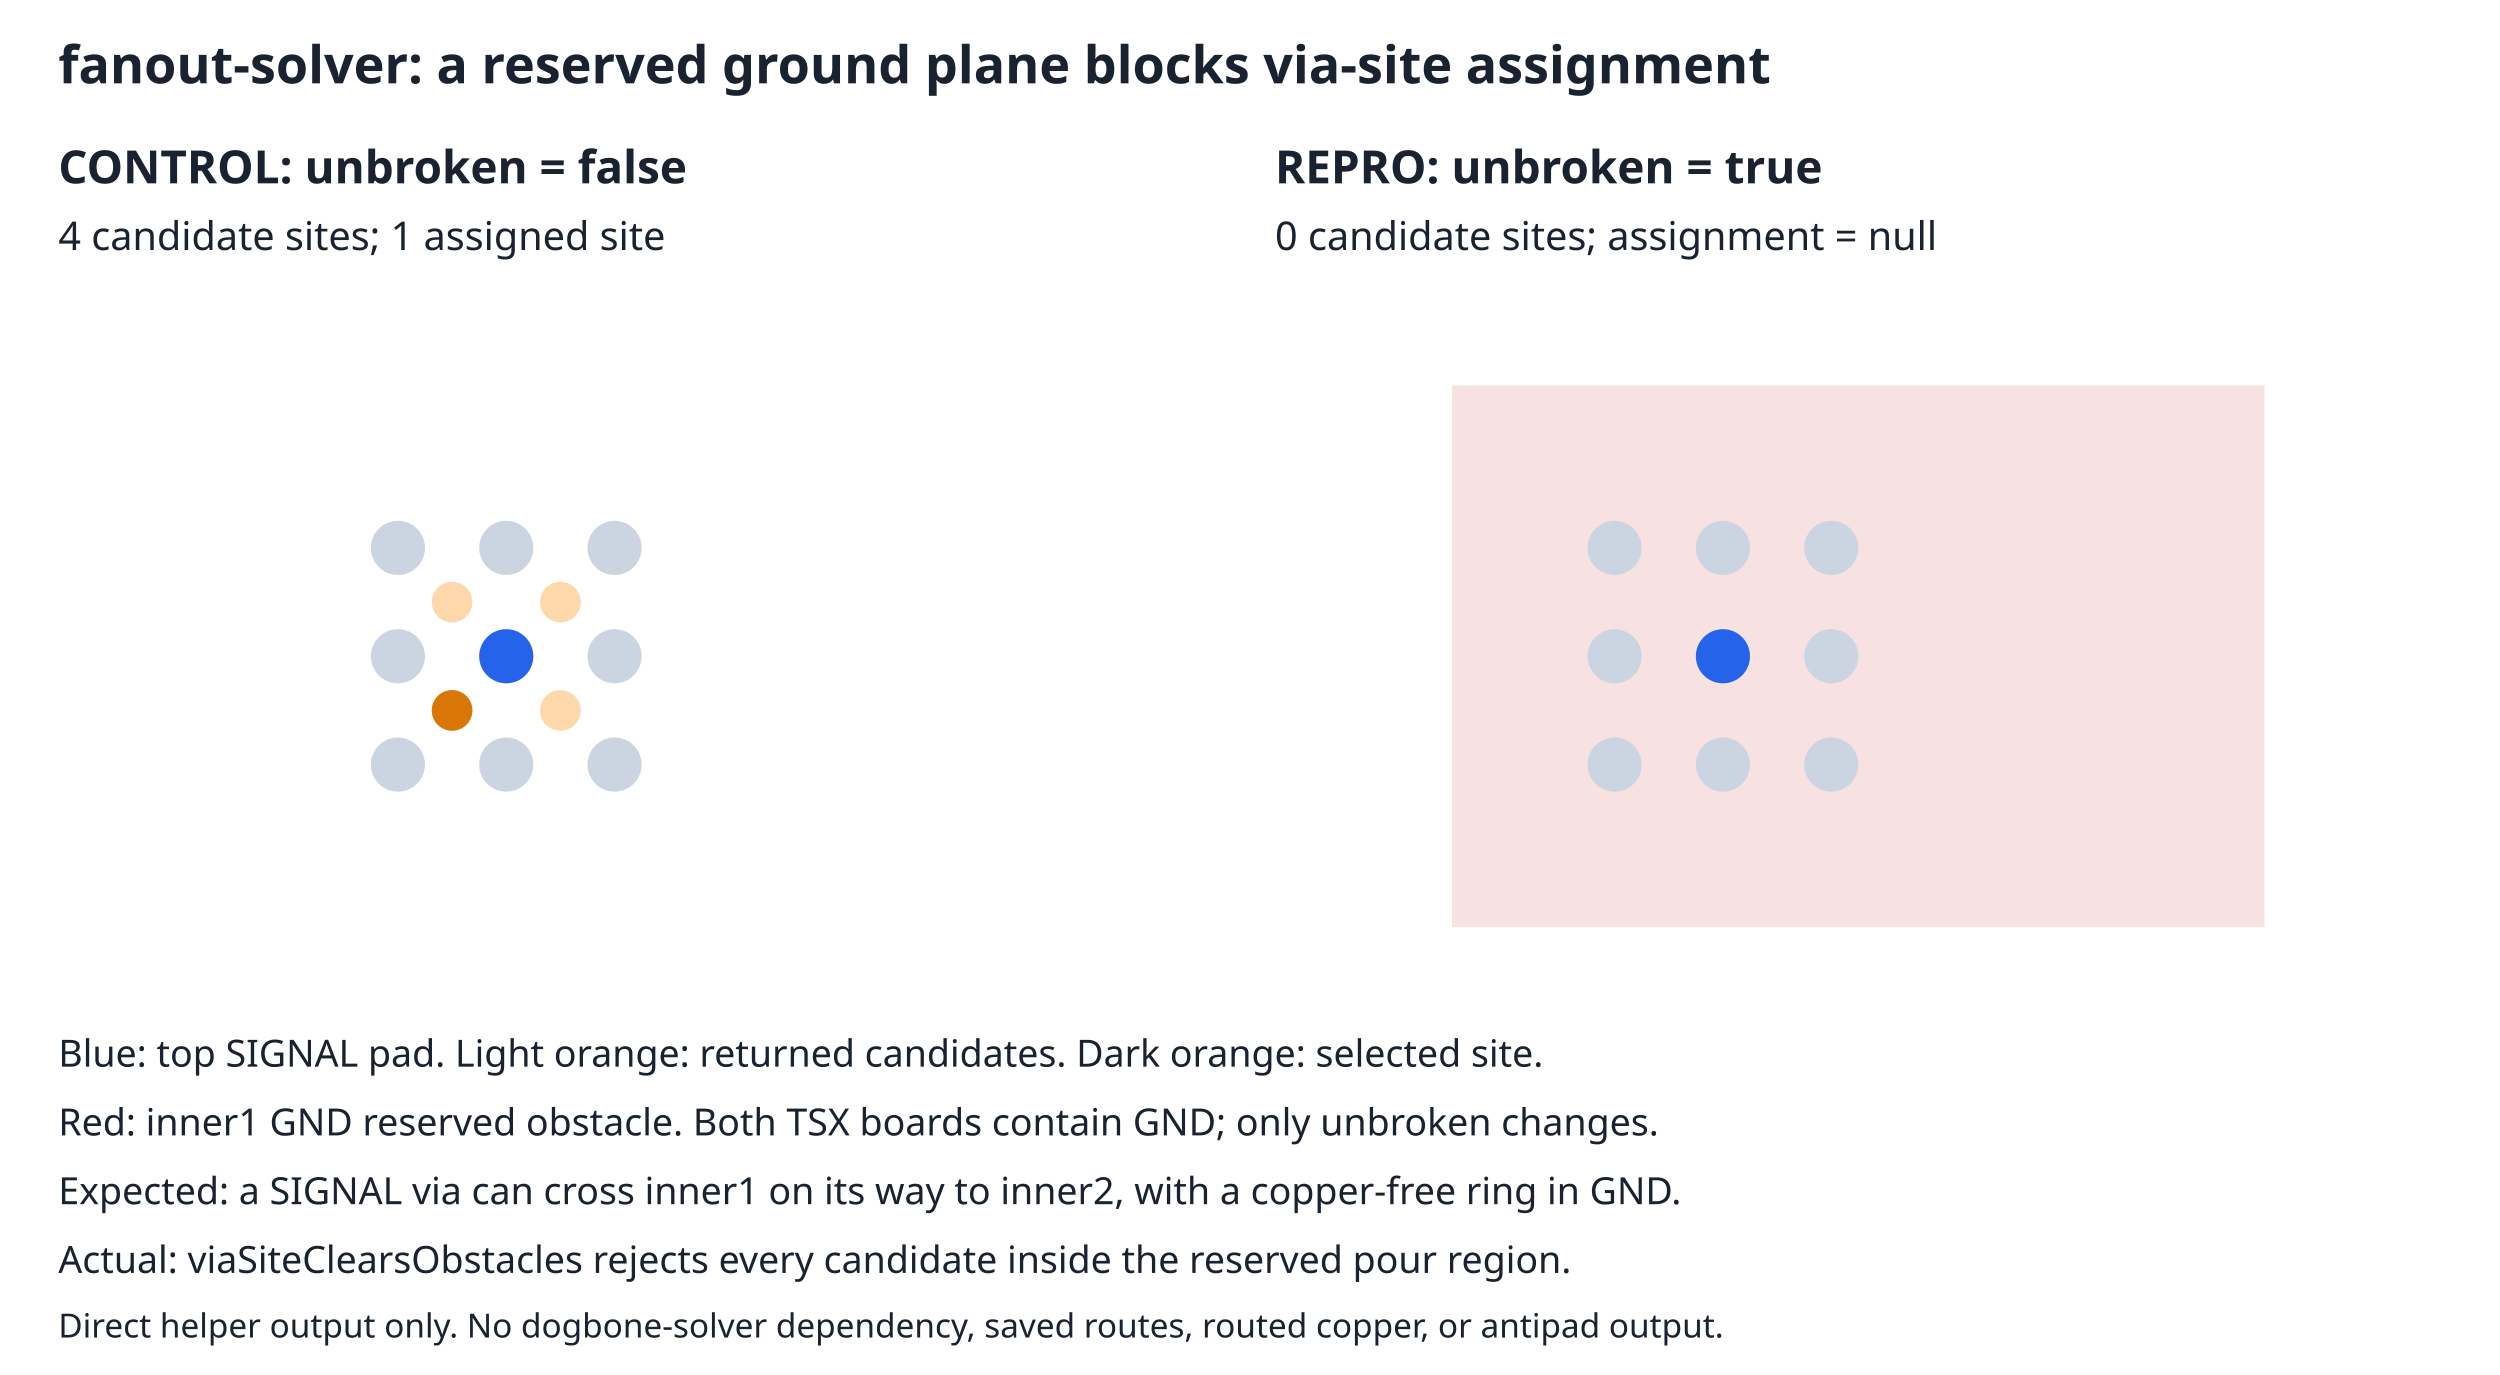
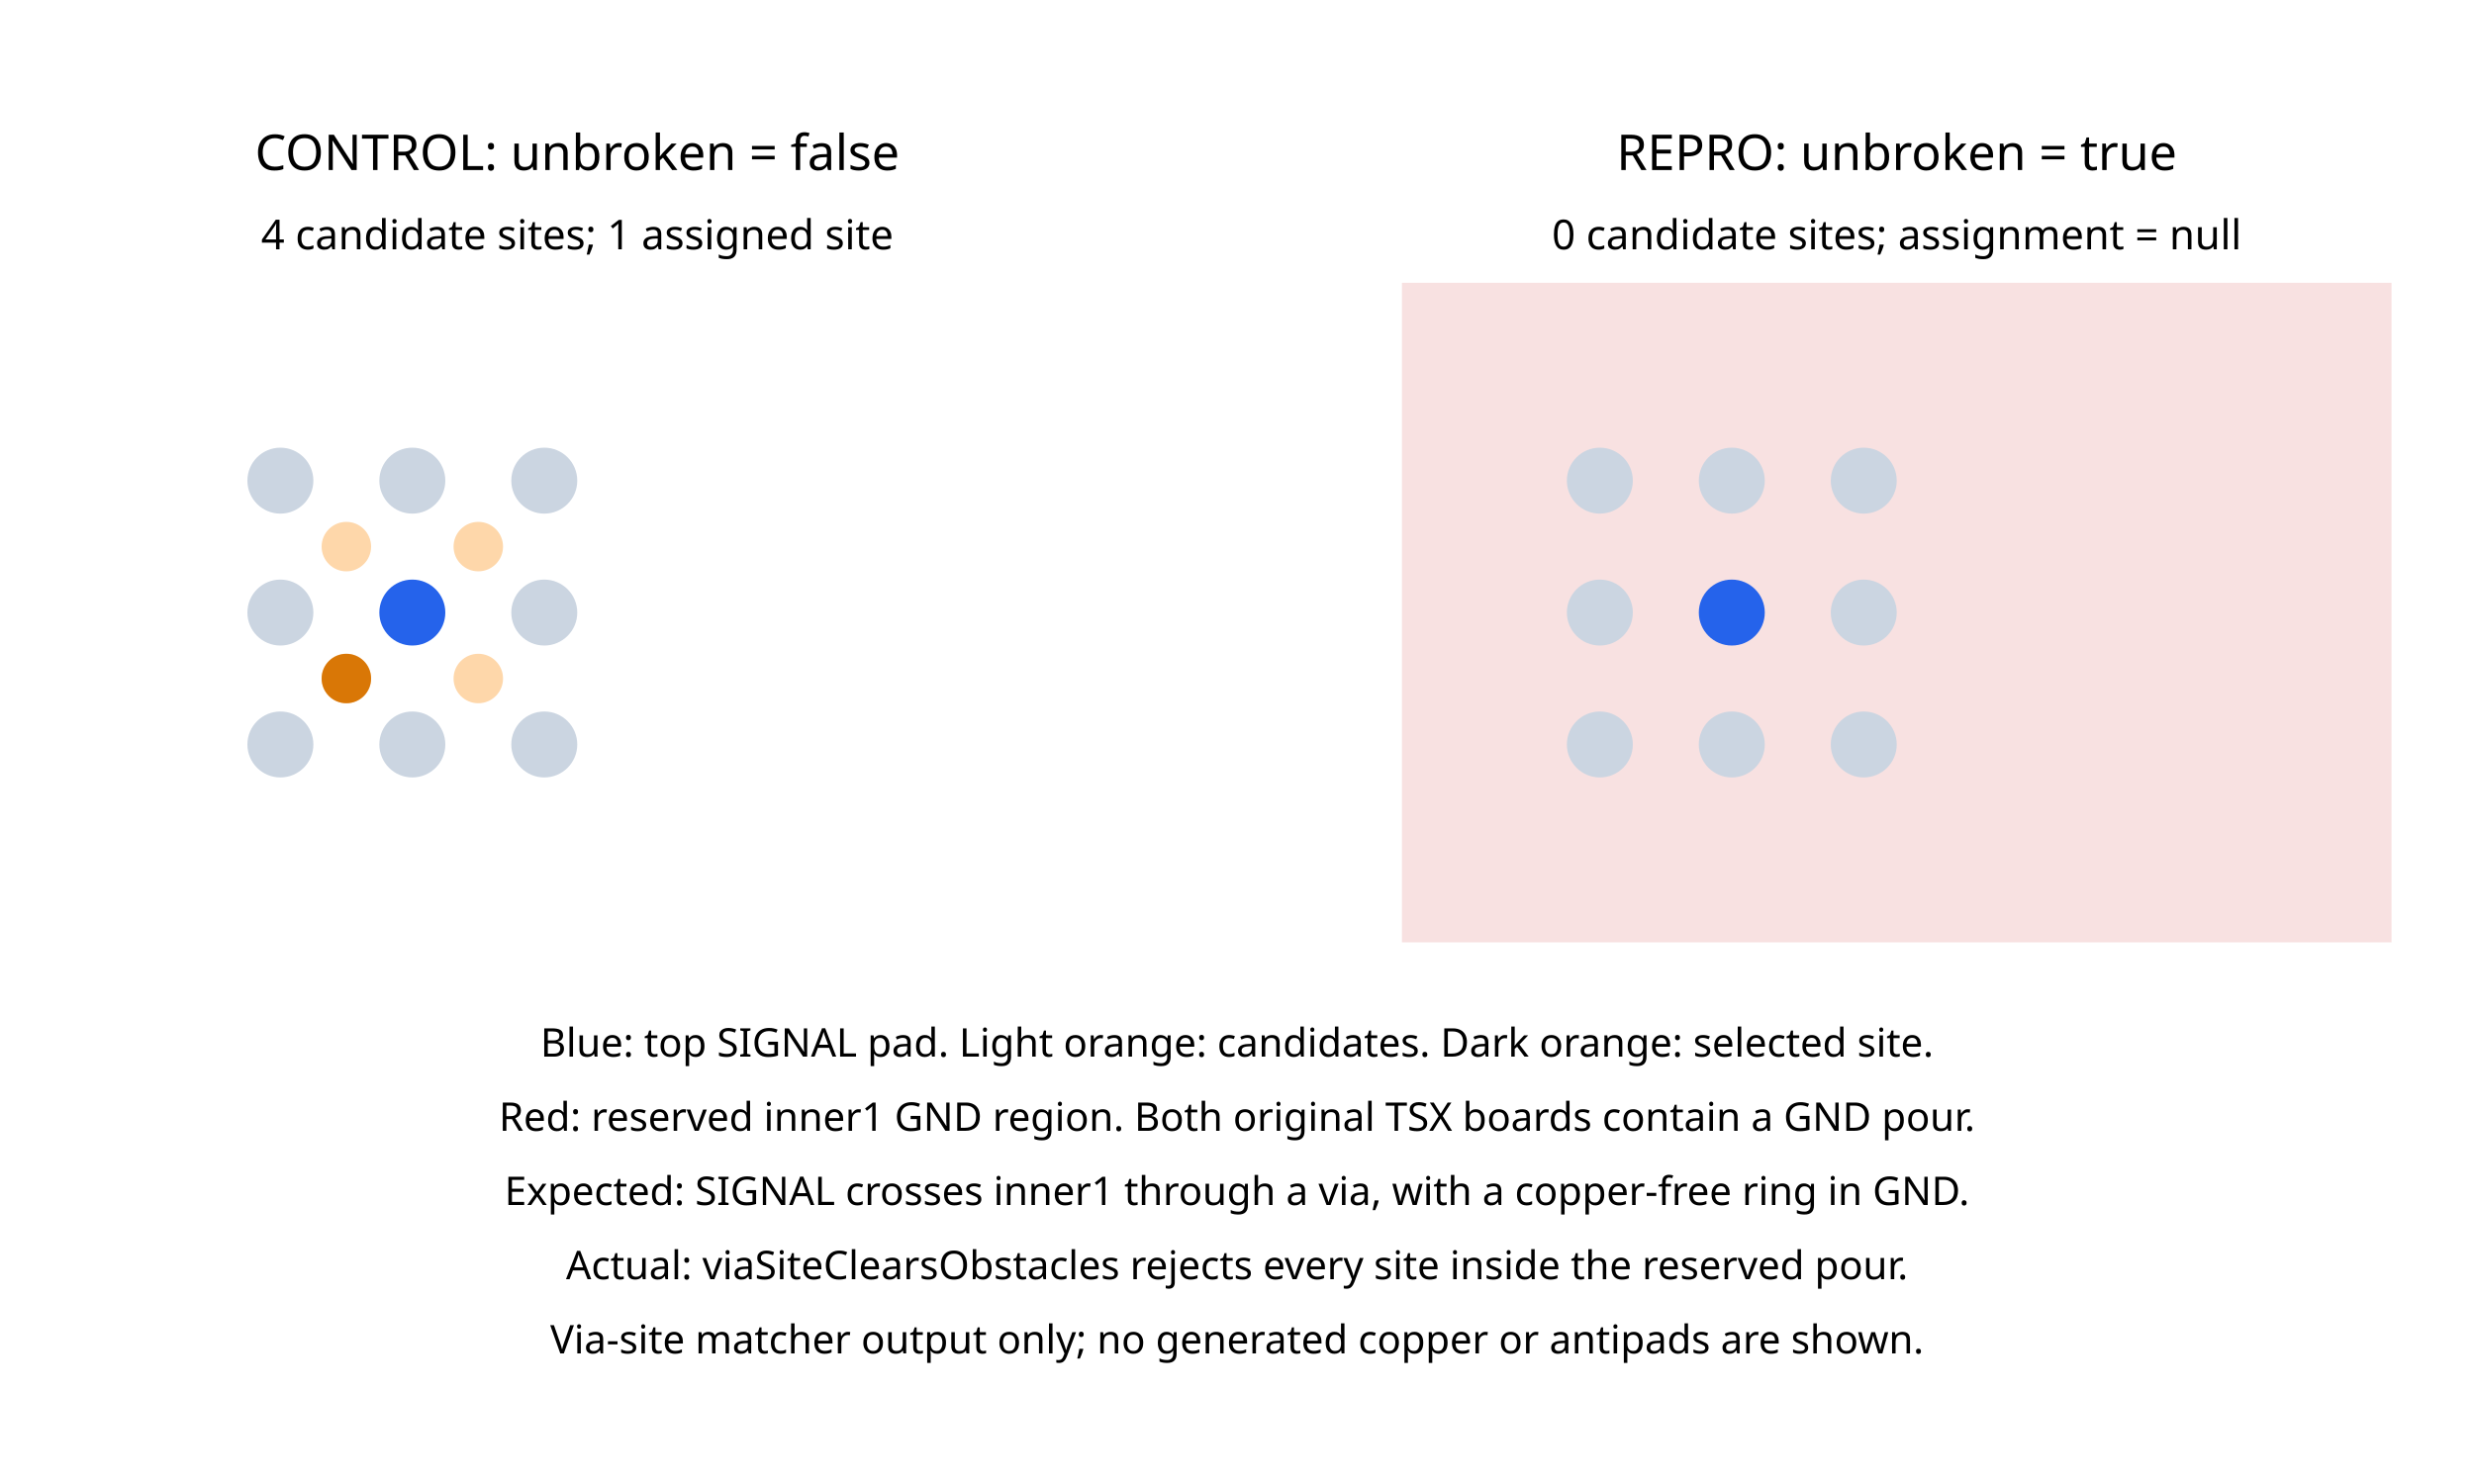
- <svg xmlns="http://www.w3.org/2000/svg" width="1200" height="660" viewBox="0 0 1200 660">
-   <rect width="1200" height="660" fill="white" />
-   <g font-family="sans-serif" fill="#182230">
-     <text x="28" y="40" font-size="25" font-weight="bold">fanout-solver: a reserved ground plane blocks via-site assignment</text>
-     <text x="28" y="88" font-size="22" font-weight="bold">CONTROL: unbroken = false</text>
-     <text x="28" y="120" font-size="19">4 candidate sites; 1 assigned site</text>
-     <svg x="28" y="145" width="560" height="340" viewBox="0 0 560 340">
-       <rect width="100%" height="100%" fill="white" />
-       <g>
-         <rect data-type="rect" data-label="" data-x="-2" data-y="0" x="85" y="40" width="390" height="260" fill="transparent" stroke="#cbd5e1" stroke-width="0.015" />
-       </g>
-       <circle data-type="circle" data-label="" data-x="-3.8" data-y="-0.8" cx="163" cy="222" r="13" fill="#cbd5e1" stroke="#475569" stroke-width="0.015" />
-       <circle data-type="circle" data-label="" data-x="-3.8" data-y="0" cx="163" cy="170" r="13" fill="#cbd5e1" stroke="#475569" stroke-width="0.015" />
-       <circle data-type="circle" data-label="" data-x="-3.8" data-y="0.8" cx="163" cy="118" r="13" fill="#cbd5e1" stroke="#475569" stroke-width="0.015" />
-       <circle data-type="circle" data-label="" data-x="-3" data-y="-0.8" cx="215" cy="222" r="13" fill="#cbd5e1" stroke="#475569" stroke-width="0.015" />
-       <circle data-type="circle" data-label="" data-x="-3" data-y="0" cx="215" cy="170" r="13" fill="#2563eb" stroke="#475569" stroke-width="0.015" />
-       <circle data-type="circle" data-label="" data-x="-3" data-y="0.8" cx="215" cy="118" r="13" fill="#cbd5e1" stroke="#475569" stroke-width="0.015" />
-       <circle data-type="circle" data-label="" data-x="-2.2" data-y="-0.8" cx="267" cy="222" r="13" fill="#cbd5e1" stroke="#475569" stroke-width="0.015" />
-       <circle data-type="circle" data-label="" data-x="-2.2" data-y="0" cx="267" cy="170" r="13" fill="#cbd5e1" stroke="#475569" stroke-width="0.015" />
-       <circle data-type="circle" data-label="" data-x="-2.2" data-y="0.8" cx="267" cy="118" r="13" fill="#cbd5e1" stroke="#475569" stroke-width="0.015" />
-       <circle data-type="circle" data-label="" data-x="-3.4" data-y="-0.4" cx="189" cy="196" r="9.75" fill="#fed7aa" stroke="#d97706" stroke-width="0.015" />
-       <circle data-type="circle" data-label="" data-x="-2.6" data-y="-0.4" cx="241" cy="196" r="9.75" fill="#fed7aa" stroke="#d97706" stroke-width="0.015" />
-       <circle data-type="circle" data-label="" data-x="-3.4" data-y="0.4" cx="189" cy="144" r="9.75" fill="#fed7aa" stroke="#d97706" stroke-width="0.015" />
-       <circle data-type="circle" data-label="" data-x="-2.6" data-y="0.4" cx="241" cy="144" r="9.75" fill="#fed7aa" stroke="#d97706" stroke-width="0.015" />
-       <circle data-type="circle" data-label="" data-x="-3.4" data-y="-0.4" cx="189" cy="196" r="9.75" fill="#d97706" stroke="#92400e" stroke-width="0.015" />
-       <g id="crosshair" style="display: none">
-         <line id="crosshair-h" y1="0" y2="340" stroke="#666" stroke-width="0.5" />
-         <line id="crosshair-v" x1="0" x2="560" stroke="#666" stroke-width="0.5" />
-         <text id="coordinates" font-family="monospace" font-size="12" fill="#666" />
-       </g>
-     </svg>
-     <text x="612" y="88" font-size="22" font-weight="bold">REPRO: unbroken = true</text>
-     <text x="612" y="120" font-size="19">0 candidate sites; assignment = null</text>
-     <svg x="612" y="145" width="560" height="340" viewBox="0 0 560 340">
-       <rect width="100%" height="100%" fill="white" />
-       <g>
-         <rect data-type="rect" data-label="" data-x="-2" data-y="0" x="85" y="40" width="390" height="260" fill="rgba(200,40,40,0.14)" stroke="#cbd5e1" stroke-width="0.015" />
-       </g>
-       <circle data-type="circle" data-label="" data-x="-3.8" data-y="-0.8" cx="163" cy="222" r="13" fill="#cbd5e1" stroke="#475569" stroke-width="0.015" />
-       <circle data-type="circle" data-label="" data-x="-3.8" data-y="0" cx="163" cy="170" r="13" fill="#cbd5e1" stroke="#475569" stroke-width="0.015" />
-       <circle data-type="circle" data-label="" data-x="-3.8" data-y="0.8" cx="163" cy="118" r="13" fill="#cbd5e1" stroke="#475569" stroke-width="0.015" />
-       <circle data-type="circle" data-label="" data-x="-3" data-y="-0.8" cx="215" cy="222" r="13" fill="#cbd5e1" stroke="#475569" stroke-width="0.015" />
-       <circle data-type="circle" data-label="" data-x="-3" data-y="0" cx="215" cy="170" r="13" fill="#2563eb" stroke="#475569" stroke-width="0.015" />
-       <circle data-type="circle" data-label="" data-x="-3" data-y="0.8" cx="215" cy="118" r="13" fill="#cbd5e1" stroke="#475569" stroke-width="0.015" />
-       <circle data-type="circle" data-label="" data-x="-2.2" data-y="-0.8" cx="267" cy="222" r="13" fill="#cbd5e1" stroke="#475569" stroke-width="0.015" />
-       <circle data-type="circle" data-label="" data-x="-2.2" data-y="0" cx="267" cy="170" r="13" fill="#cbd5e1" stroke="#475569" stroke-width="0.015" />
-       <circle data-type="circle" data-label="" data-x="-2.2" data-y="0.8" cx="267" cy="118" r="13" fill="#cbd5e1" stroke="#475569" stroke-width="0.015" />
-       <g id="crosshair" style="display: none">
-         <line id="crosshair-h" y1="0" y2="340" stroke="#666" stroke-width="0.5" />
-         <line id="crosshair-v" x1="0" x2="560" stroke="#666" stroke-width="0.5" />
-         <text id="coordinates" font-family="monospace" font-size="12" fill="#666" />
-       </g>
-     </svg>
-     <text x="28" y="512" font-size="18">Blue: top SIGNAL pad. Light orange: returned candidates. Dark orange: selected site.</text>
-     <text x="28" y="545" font-size="18">Red: inner1 GND reserved obstacle. Both TSX boards contain GND; only unbroken changes.</text>
-     <text x="28" y="578" font-size="18">Expected: a SIGNAL via can cross inner1 on its way to inner2, with a copper-free ring in GND.</text>
-     <text x="28" y="611" font-size="18">Actual: viaSiteClearsObstacles rejects every candidate inside the reserved pour region.</text>
-     <text x="28" y="642" font-size="16">Direct helper output only. No dogbone-solver dependency, saved routes, routed copper, or antipad output.</text>
+ <svg xmlns="http://www.w3.org/2000/svg" width="1200" height="720" viewBox="0 0 1200 720">
+   <rect width="100%" height="100%" fill="white" />
+   <g>
+     <rect data-type="rect" data-label="" data-x="-2" data-y="0" x="40" y="137.2" width="480" height="320" fill="transparent" stroke="#cbd5e1" stroke-width="0.013" />
+   </g>
+   <g>
+     <rect data-type="rect" data-label="" data-x="6" data-y="0" x="680" y="137.2" width="480" height="320" fill="rgba(200,40,40,0.14)" stroke="#cbd5e1" stroke-width="0.013" />
+   </g>
+   <circle data-type="circle" data-label="" data-x="-3.8" data-y="-0.8" cx="136" cy="361.2" r="16" fill="#cbd5e1" stroke="black" stroke-width="0.013" />
+   <circle data-type="circle" data-label="" data-x="-3.8" data-y="0" cx="136" cy="297.2" r="16" fill="#cbd5e1" stroke="black" stroke-width="0.013" />
+   <circle data-type="circle" data-label="" data-x="-3.8" data-y="0.8" cx="136" cy="233.2" r="16" fill="#cbd5e1" stroke="black" stroke-width="0.013" />
+   <circle data-type="circle" data-label="" data-x="-3" data-y="-0.8" cx="200" cy="361.2" r="16" fill="#cbd5e1" stroke="black" stroke-width="0.013" />
+   <circle data-type="circle" data-label="" data-x="-3" data-y="0" cx="200" cy="297.2" r="16" fill="#2563eb" stroke="black" stroke-width="0.013" />
+   <circle data-type="circle" data-label="" data-x="-3" data-y="0.8" cx="200" cy="233.2" r="16" fill="#cbd5e1" stroke="black" stroke-width="0.013" />
+   <circle data-type="circle" data-label="" data-x="-2.2" data-y="-0.8" cx="264" cy="361.2" r="16" fill="#cbd5e1" stroke="black" stroke-width="0.013" />
+   <circle data-type="circle" data-label="" data-x="-2.2" data-y="0" cx="264" cy="297.2" r="16" fill="#cbd5e1" stroke="black" stroke-width="0.013" />
+   <circle data-type="circle" data-label="" data-x="-2.2" data-y="0.8" cx="264" cy="233.2" r="16" fill="#cbd5e1" stroke="black" stroke-width="0.013" />
+   <circle data-type="circle" data-label="" data-x="-3.4" data-y="-0.4" cx="168" cy="329.2" r="12" fill="#fed7aa" stroke="black" stroke-width="0.013" />
+   <circle data-type="circle" data-label="" data-x="-2.6" data-y="-0.4" cx="232" cy="329.2" r="12" fill="#fed7aa" stroke="black" stroke-width="0.013" />
+   <circle data-type="circle" data-label="" data-x="-3.4" data-y="0.4" cx="168" cy="265.2" r="12" fill="#fed7aa" stroke="black" stroke-width="0.013" />
+   <circle data-type="circle" data-label="" data-x="-2.6" data-y="0.4" cx="232" cy="265.2" r="12" fill="#fed7aa" stroke="black" stroke-width="0.013" />
+   <circle data-type="circle" data-label="" data-x="-3.4" data-y="-0.4" cx="168" cy="329.2" r="12" fill="#d97706" stroke="black" stroke-width="0.013" />
+   <circle data-type="circle" data-label="" data-x="4.2" data-y="-0.8" cx="776" cy="361.2" r="16" fill="#cbd5e1" stroke="black" stroke-width="0.013" />
+   <circle data-type="circle" data-label="" data-x="4.2" data-y="0" cx="776" cy="297.2" r="16" fill="#cbd5e1" stroke="black" stroke-width="0.013" />
+   <circle data-type="circle" data-label="" data-x="4.2" data-y="0.8" cx="776" cy="233.2" r="16" fill="#cbd5e1" stroke="black" stroke-width="0.013" />
+   <circle data-type="circle" data-label="" data-x="5" data-y="-0.8" cx="840" cy="361.2" r="16" fill="#cbd5e1" stroke="black" stroke-width="0.013" />
+   <circle data-type="circle" data-label="" data-x="5" data-y="0" cx="840" cy="297.2" r="16" fill="#2563eb" stroke="black" stroke-width="0.013" />
+   <circle data-type="circle" data-label="" data-x="5" data-y="0.8" cx="840" cy="233.2" r="16" fill="#cbd5e1" stroke="black" stroke-width="0.013" />
+   <circle data-type="circle" data-label="" data-x="5.8" data-y="-0.8" cx="904" cy="361.2" r="16" fill="#cbd5e1" stroke="black" stroke-width="0.013" />
+   <circle data-type="circle" data-label="" data-x="5.8" data-y="0" cx="904" cy="297.2" r="16" fill="#cbd5e1" stroke="black" stroke-width="0.013" />
+   <circle data-type="circle" data-label="" data-x="5.8" data-y="0.8" cx="904" cy="233.2" r="16" fill="#cbd5e1" stroke="black" stroke-width="0.013" />
+   <text data-type="text" data-label="CONTROL: unbroken = false" data-x="-2" data-y="2.8" x="280" y="73.2" fill="black" font-size="24" font-family="sans-serif" text-anchor="middle" dominant-baseline="central">CONTROL: unbroken = false</text>
+   <text data-type="text" data-label="4 candidate sites; 1 assigned site" data-x="-2" data-y="2.3" x="280" y="113.2" fill="black" font-size="20" font-family="sans-serif" text-anchor="middle" dominant-baseline="central">4 candidate sites; 1 assigned site</text>
+   <text data-type="text" data-label="REPRO: unbroken = true" data-x="6" data-y="2.8" x="920" y="73.2" fill="black" font-size="24" font-family="sans-serif" text-anchor="middle" dominant-baseline="central">REPRO: unbroken = true</text>
+   <text data-type="text" data-label="0 candidate sites; assignment = null" data-x="6" data-y="2.3" x="920" y="113.2" fill="black" font-size="20" font-family="sans-serif" text-anchor="middle" dominant-baseline="central">0 candidate sites; assignment = null</text>
+   <text data-type="text" data-label="Blue: top SIGNAL pad. Light orange: candidates. Dark orange: selected site." data-x="2" data-y="-2.6" x="600" y="505.2" fill="black" font-size="19.2" font-family="sans-serif" text-anchor="middle" dominant-baseline="central">Blue: top SIGNAL pad. Light orange: candidates. Dark orange: selected site.</text>
+   <text data-type="text" data-label="Red: reserved inner1 GND region. Both original TSX boards contain a GND pour." data-x="2" data-y="-3.0500000000000003" x="600" y="541.2" fill="black" font-size="19.2" font-family="sans-serif" text-anchor="middle" dominant-baseline="central">Red: reserved inner1 GND region. Both original TSX boards contain a GND pour.</text>
+   <text data-type="text" data-label="Expected: SIGNAL crosses inner1 through a via, with a copper-free ring in GND." data-x="2" data-y="-3.5" x="600" y="577.2" fill="black" font-size="19.2" font-family="sans-serif" text-anchor="middle" dominant-baseline="central">Expected: SIGNAL crosses inner1 through a via, with a copper-free ring in GND.</text>
+   <text data-type="text" data-label="Actual: viaSiteClearsObstacles rejects every site inside the reserved pour." data-x="2" data-y="-3.95" x="600" y="613.2" fill="black" font-size="19.2" font-family="sans-serif" text-anchor="middle" dominant-baseline="central">Actual: viaSiteClearsObstacles rejects every site inside the reserved pour.</text>
+   <text data-type="text" data-label="Via-site matcher output only; no generated copper or antipads are shown." data-x="2" data-y="-4.4" x="600" y="649.2" fill="black" font-size="19.2" font-family="sans-serif" text-anchor="middle" dominant-baseline="central">Via-site matcher output only; no generated copper or antipads are shown.</text>
+   <g id="crosshair" style="display: none">
+     <line id="crosshair-h" y1="0" y2="720" stroke="#666" stroke-width="0.5" />
+     <line id="crosshair-v" x1="0" x2="1200" stroke="#666" stroke-width="0.5" />
+     <text id="coordinates" font-family="monospace" font-size="12" fill="#666" />
  </g>
</svg>
